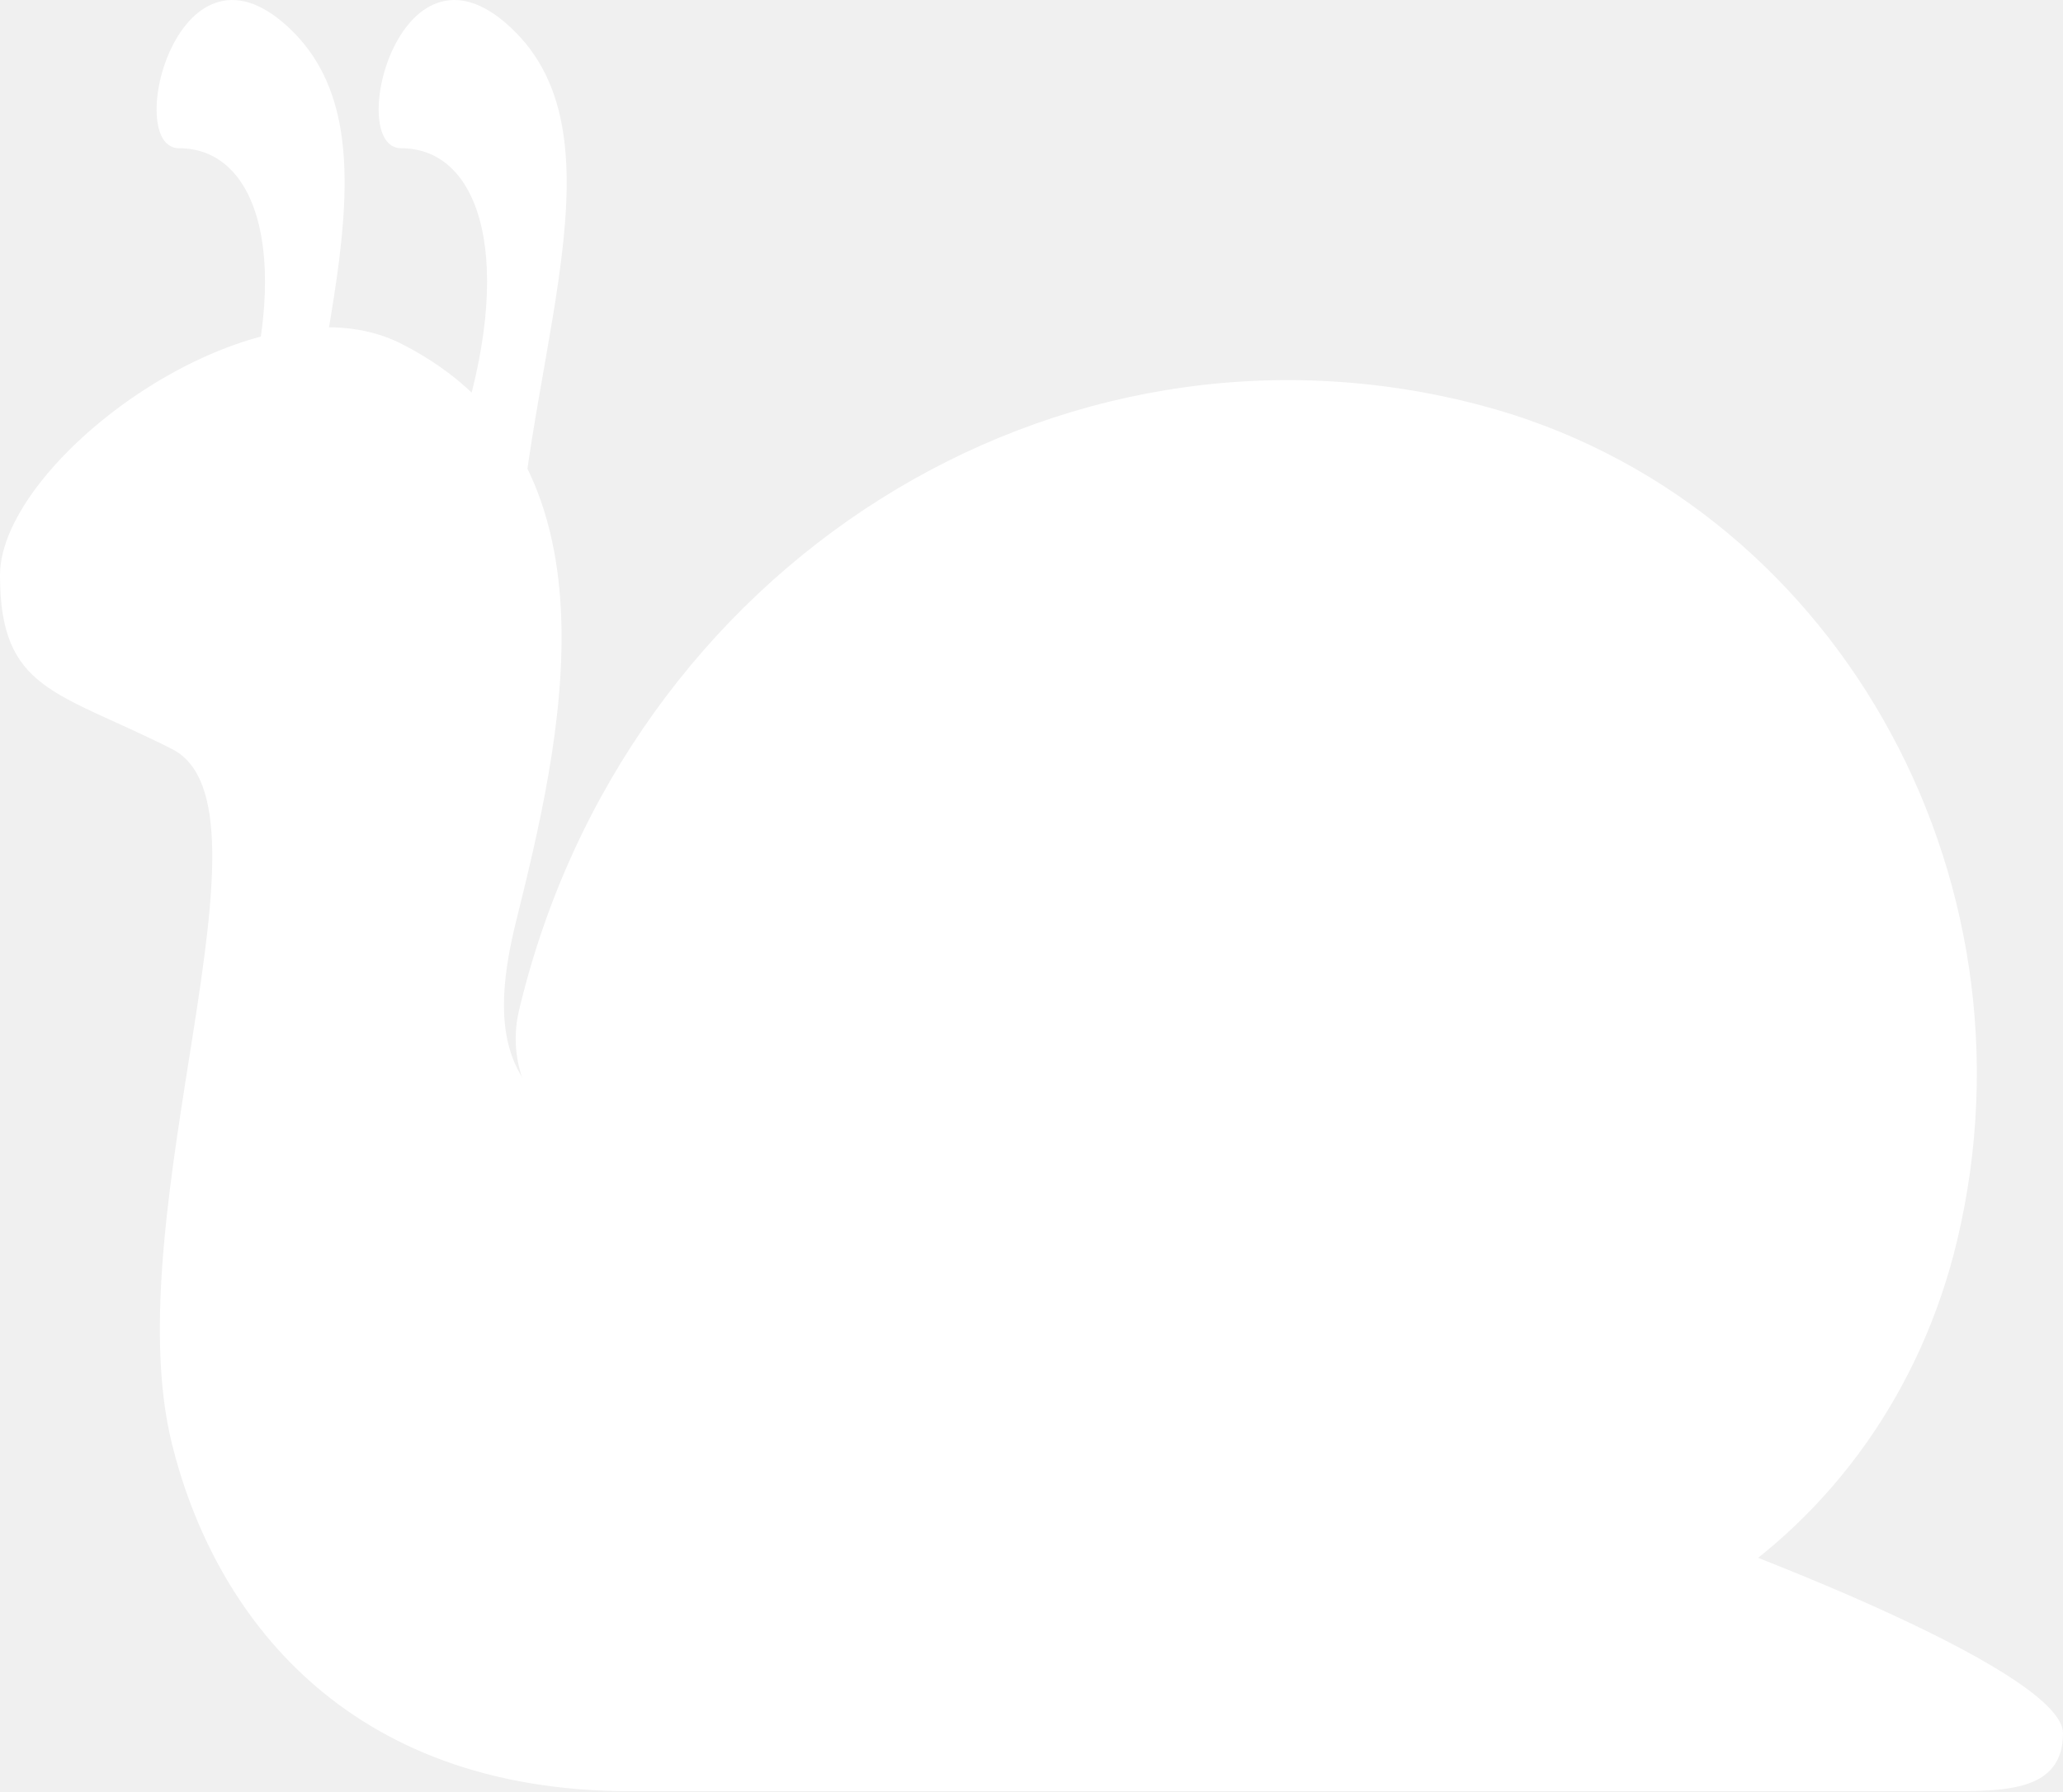
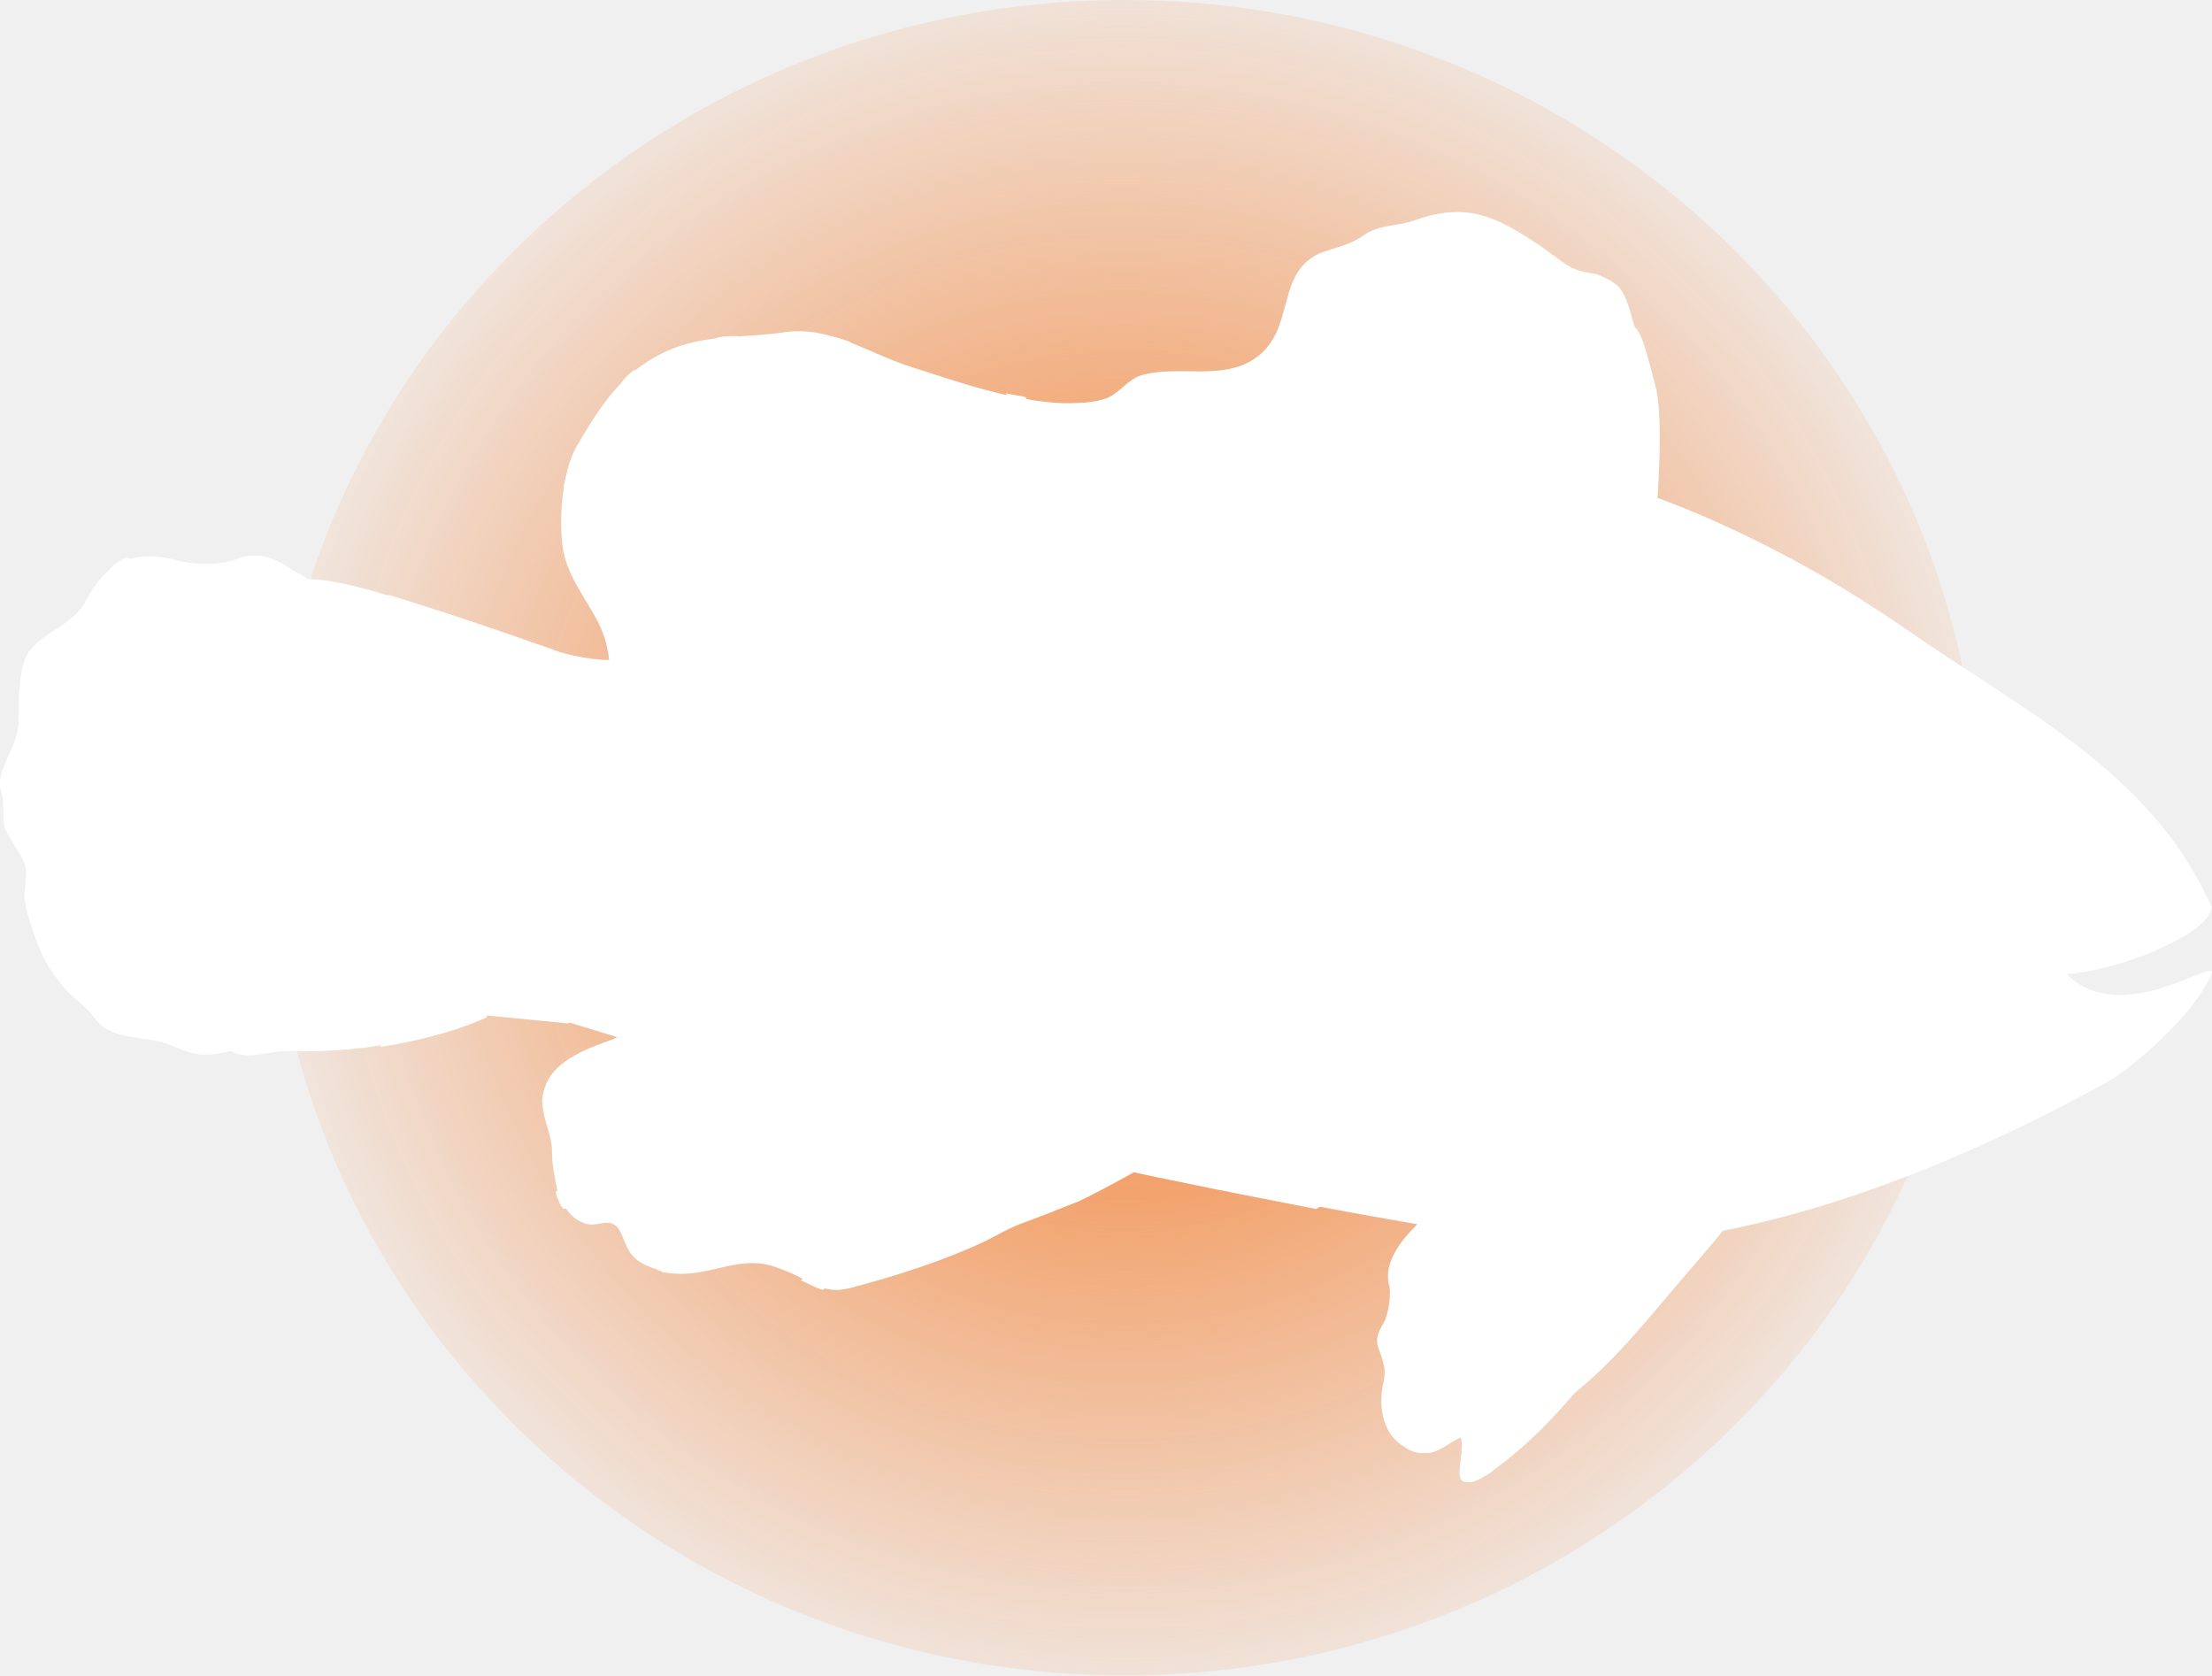
- <svg xmlns="http://www.w3.org/2000/svg" version="1.1" width="144.97" height="125.893" viewBox="0,0,144.97,125.893">
-   <g transform="translate(-167.5152,-117.0535)">
-     <g data-paper-data="{&quot;isPaintingLayer&quot;:true}" fill="#ffffff" fill-rule="nonzero" stroke="none" stroke-width="1" stroke-linecap="butt" stroke-linejoin="miter" stroke-miterlimit="10" stroke-dasharray="" stroke-dashoffset="0" style="mix-blend-mode: normal">
-       <path d="M199.731,147.82c4.027,-12.209 1.667,-20.348 -4.027,-20.348c-4.027,0 0,-16.278 8.054,-8.139c8.054,8.139 0,24.418 0,40.696c0,4.066 -8.054,0 -4.027,-12.209zM184.126,147.82c4.027,-12.209 1.667,-20.348 -4.027,-20.348c-4.027,0 0,-16.278 8.054,-8.139c8.054,8.139 0,24.418 0,40.696c0,4.066 -8.054,0 -4.027,-12.209z" />
-       <path d="M312.485,238.877c0,4.07 -4.027,4.07 -8.054,4.07h-92.62c-20.135,0 -29.284,-12.575 -32.215,-24.418c-4.027,-16.278 8.054,-44.766 0,-48.835c-8.054,-4.07 -12.081,-4.07 -12.081,-12.209c0,-8.139 18,-21.426 28.189,-16.278c16.108,8.139 11.143,28.21 8.054,40.696c-3.544,14.333 4.49,14.626 20.135,20.348c19.893,7.272 49.612,18.069 56.377,20.348c12.081,4.07 32.215,12.209 32.215,16.278z" />
-       <path d="M254.135,149.342c25.68,0 46.499,18.22 46.499,40.696c0,22.468 -9.194,44.766 -34.873,44.766c-38.751,0 -42.625,-32.557 -54.251,-36.626c-3.677,-1.286 16.945,-48.831 42.625,-48.835z" />
-       <path d="M258.443,233.599c-8.368,-2.194 -15.415,-7.679 -19.857,-15.452c-4.438,-7.769 -5.726,-16.885 -3.636,-25.667c1.776,-7.455 6.206,-13.739 12.475,-17.691c6.274,-3.96 13.635,-5.107 20.731,-3.243c6.254,1.648 11.183,6.605 13.522,13.621c2.324,6.947 0.33,13.202 -4.301,17.088c-5.167,4.334 -14.654,3.178 -11.626,0c3.874,-4.07 3.874,-12.209 -1.353,-14.915c-2.847,-1.473 -6.274,-0.309 -8.996,1.404c-2.722,1.717 -4.647,4.444 -5.412,7.679c-1.091,4.57 -0.415,9.307 1.889,13.352c2.307,4.041 5.976,6.894 10.325,8.029c5.94,1.567 12.105,0.594 17.36,-2.71c5.251,-3.309 8.96,-8.571 10.446,-14.809c4.091,-17.186 -5.899,-34.665 -22.261,-38.962c-21.5,-5.64 -43.354,8.131 -48.726,30.701c-1.043,4.363 -5.267,7.024 -9.403,5.921c-4.148,-1.091 -6.673,-5.51 -5.634,-9.873c7.446,-31.283 37.753,-50.374 67.524,-42.548c24.657,6.475 39.702,32.809 33.54,58.704c-2.493,10.463 -8.71,19.278 -17.509,24.816c-6.052,3.817 -12.822,5.771 -19.7,5.771c-3.125,0 -6.278,-0.407 -9.399,-1.217z" />
+ <svg xmlns="http://www.w3.org/2000/svg" version="1.1" width="112.013" height="84.831" viewBox="0,0,112.013,84.831">
+   <defs>
+     <radialGradient cx="240" cy="180" r="48.012" gradientUnits="userSpaceOnUse" id="color-1">
+       <stop offset="0" stop-color="#f47621" />
+       <stop offset="1" stop-color="#f47621" stop-opacity="0" />
+     </radialGradient>
+   </defs>
+   <g transform="translate(-183.0519,-137.5843)">
+     <g data-paper-data="{&quot;isPaintingLayer&quot;:true}" stroke-linecap="butt" stroke-linejoin="miter" stroke-miterlimit="10" stroke-dasharray="" stroke-dashoffset="0" style="mix-blend-mode: normal">
+       <path d="M283.333,180c0,23.426 -19.401,42.416 -43.333,42.416c-23.932,0 -43.333,-18.99 -43.333,-42.416c0,-23.426 19.401,-42.416 43.333,-42.416c23.932,0 43.333,18.99 43.333,42.416z" fill="url(#color-1)" fill-rule="nonzero" stroke="#701dc4" stroke-width="0" />
+       <g fill="#ffffff" fill-rule="nonzero" stroke="none" stroke-width="1">
+         <path d="M215,171.9c-1.5,-0.3 -0.9,-0.2 -1.2,-1.5c-0.3,-1.7 -1.8,-3 -2.2,-4.8c-0.3,-1.5 -0.1,-4.2 0.7,-5.5c1.3,-2.2 2.4,-3.9 4.9,-4.9c1.9,-0.7 3.7,-0.5 5.6,-0.8c2.3,-0.3 4.1,1 6.2,1.7c2.5,0.8 5.3,1.8 7.9,1.9c0.7,0 1.6,0 2.3,-0.3c0.6,-0.3 1,-0.9 1.6,-1.1c1.9,-0.6 4.4,0.4 6.1,-1.1c1.7,-1.5 0.8,-4.1 3,-5.1c0.8,-0.3 1.5,-0.4 2.2,-0.9c0.9,-0.6 1.6,-0.4 2.7,-0.8c2.6,-0.9 4.1,-0.1 6.2,1.3c0.6,0.4 1.2,1 1.8,1.2c0.4,0.2 0.9,0.2 1.2,0.3c1.3,0.6 1.3,0.6 2.1,3.7c0.5,2 -0.1,8 -0.1,8z" />
+         <path d="M217.3,173.8c-1.5,-0.3 -0.9,-0.2 -1.2,-1.5c-0.3,-1.7 -1.5,-1.6 -1.8,-3.4c-0.3,-1.5 -1.7,-4 -0.9,-5.4c1.3,-2.2 2,-5.3 4.6,-6.3c1.9,-0.7 3.7,-0.5 5.6,-0.8c2.3,-0.3 4.1,1 6.2,1.7c2.5,0.8 5.3,1.8 7.9,1.9c0.7,0 1.6,0 2.3,-0.3c0.6,-0.3 1,-0.9 1.6,-1.1c1.9,-0.6 4.4,0.4 6.1,-1.1c1.7,-1.5 0.8,-4.1 3,-5.1c0.8,-0.3 1.5,-0.4 2.2,-0.9c0.9,-0.6 1.6,-0.4 2.7,-0.8c2.6,-0.9 4.1,-0.1 6.2,1.3c0.6,0.4 1.2,1 1.8,1.2c0.4,0.2 0.9,0.2 1.2,0.3c1.3,0.6 1.3,0.6 2.1,3.7c0.5,2 -0.1,8 -0.1,8z" />
+         <path d="M247,155.7c0,-0.1 2,2.2 2.9,4.1c0.2,0.3 0.9,1.9 1,2.2c0.5,1.2 1,2.4 1.5,3.8l-17.2,2.9c-0.3,-1 -0.6,-2 -0.9,-3c-0.2,-0.7 -0.4,-1.3 -0.7,-2c0,-0.1 -0.1,-0.1 -0.1,-0.2v-0.1v0c-0.1,-0.3 -0.3,-0.6 -0.4,-0.9c-0.7,-1.6 -1.5,-3.8 -2.5,-5.7c2.1,0.6 4.3,1.3 6.4,1.4c0.7,0 1.6,0 2.3,-0.3c0.6,-0.3 1,-0.9 1.6,-1.1c2,-0.6 4.5,0.4 6.1,-1.1c0,-0.1 0,-0.1 0,0z" />
+         <path d="M235.2,161.3l1.7,7l-22.1,3.7c-0.1,-0.1 -0.2,-0.1 -0.3,-0.1c-0.1,0 -0.1,0 -0.1,0c-0.2,0 -0.3,-0.1 -0.4,-0.1v0c0,-0.1 -0.1,-0.1 -0.1,-0.1v0c-0.1,0 -0.1,-0.1 -0.1,-0.1v0v-0.1v0v-0.1c0,-0.1 0,-0.1 0,-0.2v0c1.2,-0.9 2.4,-1.6 3.6,-2.4c-0.9,-1.5 -2,-2.8 -3.3,-4c-0.8,-0.8 -1.6,-1.8 -2.5,-2.6c0.1,-0.4 0.2,-0.8 0.3,-1.1c1.1,0.9 2,2 3,2.9c1.3,1.2 2.5,2.6 3.4,4.2c0.6,-0.4 1.2,-0.8 1.8,-1.1c-1.4,-3.6 -3.3,-7 -5.6,-10.1c0.2,-0.3 0.4,-0.5 0.7,-0.7c2.4,3.2 4.3,6.6 5.8,10.3c0.2,-0.1 0.4,-0.2 0.6,-0.3c0.6,-0.4 1.3,-0.7 1.9,-1c-1,-3.7 -2.2,-7.4 -4.2,-10.6c0.4,-0.1 0.7,-0.1 1.1,-0.1c1.9,3.2 3,6.7 4,10.3c1.4,-0.6 2.7,-1.2 4.1,-1.7c-0.8,-3.1 -2.1,-6 -3.9,-8.7c0.5,0.1 1,0.2 1.5,0.4c1.5,2.5 2.6,5.1 3.4,7.9c0.3,-0.1 5.6,-1.5 5.7,-1.5z" />
+         <path d="M247.7,166.5l-3.4,0.4l-2.2,0.4l-3.7,0.6l-1.3,0.2l-1.7,-7c0,0 -0.9,-2.4 -1.4,-3.6c0.4,0.1 0.7,0.1 1,0.2c0.5,1.1 0.9,2.1 1.3,3.2c1.3,-0.3 2.6,-0.5 3.9,-0.7c-0.3,-0.8 -0.6,-1.7 -0.9,-2.5v0c0.2,-0.1 0.4,-0.2 0.6,-0.4c0.3,1 0.7,1.9 1,2.9c0.1,0 0.1,0 0.2,0c1.4,-0.2 2.7,-0.3 4,-0.4c-0.3,-1.1 -0.7,-2.2 -1.1,-3.3c0.2,0 0.5,0 0.8,0c0.4,1.1 0.8,2.2 1.1,3.3z" />
+         <path d="M266.3,162.8v0c0,0.1 0,0.2 0,0.3v0c0,0.1 -18.5,3.4 -18.5,3.4l-1.8,-6.8c0.3,0 5.3,0 5.6,0c-0.7,-2.7 -1.8,-5.2 -3,-7.7c0.2,-0.4 0.4,-0.7 0.7,-1c1.5,2.8 2.6,5.7 3.4,8.7c0.8,0 1.6,0.1 2.4,0.2c-0.1,-3.7 -0.7,-7.3 -2.1,-10.7c0.3,-0.1 0.7,-0.1 1,-0.2c1.4,3.5 2,7.3 2.1,11.1c0.9,0.1 1.9,0.3 2.8,0.5c0.2,-4.1 -0.2,-8.3 -1.6,-12.2c0.4,0 0.7,0.1 1.1,0.2c1.3,4 1.6,8.1 1.5,12.3c0.9,0.2 1.8,0.4 2.7,0.7c0.2,-3.7 0,-7.5 -0.9,-11.1c0.4,0.3 0.8,0.6 1.2,0.8c0.8,3.4 0.9,7 0.7,10.6c0.9,0.3 1.8,0.6 2.7,0.9z" />
+       </g>
+       <g fill="#ffffff" fill-rule="nonzero" stroke="none" stroke-width="1">
+         <path d="M246.1,193.2c-0.6,1 -6.5,4.3 -8.4,5.2c-1,0.4 -2,0.8 -3.1,1.2c-0.7,0.3 -1.2,0.6 -1.6,0.8c-2.1,1 -4.6,1.8 -6.9,2.4c-1.5,0.4 -2,-0.5 -3.9,-1.1c-1.9,-0.6 -3.4,0.7 -5.4,0.3c-0.7,-0.2 -1.5,-0.4 -1.9,-1.1c-0.2,-0.3 -0.4,-1 -0.6,-1.2c-0.6,-0.5 -1,0.1 -1.7,-0.2c-0.6,-0.2 -1.1,-0.9 -1.3,-1.5c-0.2,-1 -0.3,-1.5 -0.3,-2.3c-0.1,-1.1 -0.8,-2 -0.3,-3.2c0.5,-1.3 2.3,-1.9 3.4,-2.3c0.4,-0.2 0.9,-0.4 1.4,-0.5c0.9,-0.8 2.4,-1.3 3.2,-1.6c1.6,-0.7 3.5,-1 5.1,-1.7z" />
+         <path d="M246,193c-0.6,1 -6.5,4.3 -8.4,5.2c-2.1,1 -4.6,1.8 -6.9,2.4c-1.5,0.4 -3.3,0.7 -3.9,-1.1c-1.9,-0.1 -3.8,0.7 -5.8,0.3c-0.7,-0.2 -1.5,-0.4 -1.9,-1.1c-0.2,-0.3 0,-1 -0.2,-1.2c-0.5,-0.6 -1.8,0.1 -2.5,-0.2c-0.6,-0.2 -1.1,-0.9 -1.3,-1.5c-0.2,-0.9 0.5,-1.5 0.5,-2.3c-0.1,-1.1 -1.2,-1.9 -0.7,-3.1c0.5,-1.2 2.7,-1.9 3.8,-2.3c1.6,-0.7 3.5,-1 5.1,-1.7z" />
+         <path d="M223.7,186.7l22.1,6.6c-0.3,0.6 -3.3,2.4 -5.5,3.7c-2.1,-0.5 -6.4,-1.9 -6.4,-1.9c-2.7,3 -5.8,5.6 -9.2,7.8c-0.3,-0.1 -0.7,-0.3 -1.1,-0.5c3.4,-2.1 6.4,-4.7 9.2,-7.6c-1.2,-0.3 -2.4,-0.6 -3.6,-0.9c-1.9,1.6 -3.8,3.2 -5.8,4.6c-1.6,1.2 -3.3,2.4 -5.1,3.5c-0.6,0.1 -1.1,0.1 -1.7,0c-0.1,-0.1 -0.2,-0.1 -0.3,-0.1c2.3,-1.3 4.5,-2.9 6.5,-4.3c1.8,-1.3 3.5,-2.7 5.1,-4.1c-0.8,-0.2 -1.7,-0.5 -2.6,-0.7c-4.3,2.6 -8.9,4.6 -13.7,6c-0.2,-0.2 -0.3,-0.5 -0.4,-0.8c0,-0.1 0,-0.1 0,-0.1c4.5,-1.3 8.8,-3.1 12.8,-5.4c-1.2,-0.4 -2.5,-0.7 -3.7,-1.1c-3.1,1.1 -6.5,1.6 -9.8,2c0,-0.3 0.1,-0.6 0.2,-0.9c0,-0.1 0.1,-0.1 0.1,-0.2c2.6,-0.4 5.2,-0.8 7.7,-1.5c-1.1,-0.3 -2.3,-0.6 -3.4,-1c0.1,0 0.2,-0.1 0.3,-0.1c0.9,-0.8 3.2,-1.6 3.2,-1.6c0,0 3.6,-1.1 5.1,-1.4z" />
+       </g>
+       <g fill="#ffffff" stroke="none" stroke-width="1">
+         <path d="M273.9,194.1c-0.7,0.9 -1.2,2 -1.9,3c-1.2,1.6 -2.5,3.2 -3.8,4.7c-1.1,1.3 -2.2,2.6 -3.4,3.9c-1.8,2.2 -3.7,4.6 -6.1,6.3c-2.5,1.8 -1.1,-0.8 -1.5,-1.7c-1.1,0.4 -1.6,1.4 -2.9,0.5c-0.8,-0.5 -1.1,-1.4 -1.1,-2.3c0,-0.9 0.3,-1.2 0.1,-1.9c-0.2,-0.9 -0.6,-1 0,-2c0.3,-0.5 0.4,-1.6 0.3,-1.9c-0.3,-1.1 0.5,-2.2 1.3,-3c1.2,-1.3 0,-2.2 1.9,-2.9c0.2,-0.1 0.5,-0.1 0.7,-0.2c0.5,-1 0.5,-2 1.4,-2.7c0.3,-0.2 0.5,-0.3 0.7,-0.4c1.1,-0.4 2.4,-0.5 3.5,-0.8z" fill-rule="nonzero" />
+         <path d="M274.4,194.1c-0.7,0.9 -1.2,2 -1.9,3c-1.2,1.6 -2.5,3.2 -3.8,4.7c-2.1,2.4 -4.1,5.1 -6.7,6.9c-2.5,1.8 -3.1,-0.3 -4.4,-1.2c-0.8,-0.5 -1.1,-1.4 -1.1,-2.3c0,-0.9 0.3,-1.2 0.1,-1.9c-0.2,-0.9 -0.6,-1 0,-2c0.2,-0.5 0.4,-0.3 0.5,-0.9c0.1,-0.4 -0.1,-0.7 -0.2,-1c-0.3,-1.1 -0.3,-1.3 0.5,-2.1c1.2,-1.3 0.8,-3.1 2.7,-3.8c1.1,-0.4 2.4,-0.5 3.5,-0.8z" fill-rule="nonzero" />
+         <path d="M268,193.9c0,0.2 -0.1,0.4 -0.1,0.6c0.1,0.1 0.1,0.3 -0.1,0.5v0c-1.5,6.3 -4.8,12.2 -9.2,17.1c-1.2,0.8 -1.4,0.6 -1.4,0c3.9,-4.2 7,-9.2 8.8,-14.6c-3.1,5 -7.2,9.7 -11.8,13.3c-0.3,-0.2 -0.5,-0.5 -0.7,-0.8c4.1,-3.2 7.7,-7.2 10.6,-11.6c-1.3,1.1 -2.7,2.2 -4.1,3.3c-2.1,1.5 -4.4,3.4 -7,4.3c-0.1,-0.4 -0.2,-0.6 0,-1.1c2.8,-1.1 5.4,-3.3 7.6,-5c1.9,-1.5 3.8,-3.1 5.5,-4.8c0.3,-0.6 0.5,-1.1 0.8,-1.6c0.1,-0.1 0.1,-0.2 0.1,-0.3l1.1,0.1c-0.1,0.2 -0.2,0.4 -0.1,0.6z" fill-rule="nonzero" />
+         <path d="M270.9,197.4c-0.7,0.9 -1.2,2 -1.9,3c-1.2,1.6 -2.5,3.2 -3.8,4.7c-2.1,2.4 -4.1,5.1 -6.7,6.9c-2.5,1.8 -1.1,-0.8 -1.5,-1.7c-1.1,0.4 -1.6,1.4 -2.9,0.5c-0.8,-0.5 -1.1,-1.4 -1.1,-2.3c0,-0.9 0.3,-1.2 0.1,-1.9c-0.2,-0.9 -0.6,-1 0,-2c0.3,-0.5 0.4,-1.6 0.3,-1.9c-0.3,-1.1 0.5,-2.2 1.3,-3c1.2,-1.3 0,-2.2 1.9,-2.9c1.1,-0.4 2.4,-0.5 3.5,-0.8z" fill-rule="evenodd" />
+       </g>
+       <g fill="#ffffff" fill-rule="nonzero" stroke="none" stroke-width="1">
+         <path d="M209.6,175.1c3.5,-3.3 8.4,-6.4 12.7,-8.8c6.4,-3.6 12.3,-5.2 19.5,-6.1c13.9,-1.8 26.4,1.3 38,9.4c5.8,4 12.1,7.1 15.1,13.6c1,1.2 -4.1,3.5 -7.2,3.7c2.9,2.9 8,-1.2 7.3,0.1c-1,2.2 -4.3,4.9 -5.3,5.4c-8.7,4.8 -20.5,9.5 -30.5,7.9c-13.7,-2.2 -27.7,-5.2 -41.1,-9.1c-1.9,-0.5 -6.4,-1.9 -6.4,-1.9c-2.4,-1.3 -1.6,-2.8 -3.3,-4.6z" />
+         <path d="M279.6,197.1c-1.5,0.6 -3,1.1 -4.5,1.6c-8.1,-3.7 -13.9,-16 -13.4,-24.6c0.2,-4.2 2.5,-7.7 5,-11c0.1,-0.1 0.2,-0.2 0.3,-0.3c3,1.1 6,2.6 8.9,4.3c-4.1,5.2 -7.6,12 -5.8,18.5c1.1,3.9 4.1,7 6.9,9.7c0.7,0.6 1.8,1.3 2.6,1.8z" />
+         <path d="M249.8,159.8c0.2,0.3 11.7,26.9 1.5,37.8c-0.5,0.5 -1.1,0.9 -1.6,1.2c-3.6,-0.7 -7.2,-1.4 -10.8,-2.2c0.5,-5.4 -0.6,-11.7 -1,-15.7c-0.6,-6.5 -2.4,-13 -5,-19c0,0 3.2,-1.1 8.2,-1.7c3,-0.4 5.9,-0.6 8.7,-0.4z" />
+         <g>
+           <path d="M276,180.8c-0.1,-2.2 1.5,-4.6 5.4,-4.1c2.5,0.3 3.9,1.6 4,3.1c0.2,1.9 -1.9,4.2 -4.4,4.4c-2.6,0.2 -5,-1.8 -5,-3.4z" />
+           <path d="M279.5,180.9c0.7,-0.4 0.5,-1.8 -0.5,-2.2c0.2,-0.2 0.5,-0.2 0.8,-0.3c3,-0.8 3.9,2.3 2,3.6c-1.4,0.9 -2.9,0.1 -3,-0.8c0.2,0 0.5,-0.1 0.7,-0.3z" />
+           <path d="M274.2,174.8c2.1,-2.3 5.6,-2.6 8.5,-1.8c0.8,0.2 0.5,1.5 -0.4,1.3c-2.4,-0.7 -5.3,-0.5 -7.1,1.5c-0.5,0.7 -1.5,-0.3 -1,-1z" />
+         </g>
+       </g>
+       <g fill="#ffffff" fill-rule="nonzero" stroke="none" stroke-width="1">
+         <path d="M263.3,191.9c0,0.1 -7.2,3.2 -8.9,3.3c-3.2,0.2 -5,-0.8 -7,-3c-0.4,-0.4 -1.2,-0.6 -1.6,-1.1c-0.5,-0.7 -1,-1.4 -1.1,-2.2c-0.1,-1.3 -0.5,-2.3 -1.1,-3.4c-0.7,-1.3 -0.7,-2.8 -0.8,-4.3c-0.1,-1.5 0.8,-2.2 1.7,-3.4c0.6,-0.7 1.2,-1.8 2.1,-2.1c0.5,-0.2 1.2,0 1.8,-0.1c0.6,-0.1 1.1,-0.6 1.8,-0.5c1.1,0.2 2.1,1.8 2.8,2.5c1.6,1.6 3.2,3.2 4.7,4.8c1.5,1.6 3.6,3.3 5.6,4.1z" />
+         <path d="M263.9,192.4v0v0c-1.1,0.8 -2.8,1.3 -4.1,1.8c-1.9,0.7 -3.8,1.6 -5.8,1.7c-3,0.1 -4.7,-1.3 -6.9,-3c-2.5,-1.9 -2.6,-3.3 -3.7,-6.3c-1.1,-2.9 -2.1,-5.6 -0.2,-8.3c1.7,-2.4 3,-3.3 5.9,-3.6c2.6,-0.2 3.5,1.6 5.2,3.4c2.9,2.9 5.6,6.2 9.4,8c0.2,0.1 0.3,0.4 0.3,0.6c0,1.7 0,3.4 0,5.1c0.1,0.2 0.1,0.4 -0.1,0.6zM252.8,188.3c2.9,1.1 6,1.8 9.2,2.1c0.2,-0.1 0.3,-0.1 0.5,-0.2c-6.9,-1.6 -13.6,-5.4 -18.3,-10.5c-0.5,1 -0.5,2.1 -0.4,3.1c2.6,2.5 6.1,4.3 9,5.5zM249.5,176.1c1.3,1.9 2.9,3.7 4.4,5.1c1.5,1.4 3.1,2.4 4.8,3.1v0c-2.3,-2 -4.6,-4.4 -6.6,-6.7c-0.8,-0.8 -1.7,-1.3 -2.6,-1.5zM245,178.3c0,0.1 -0.1,0.1 -0.1,0.2c4.6,5 11.1,8.9 17.9,10.4c0,-0.4 0,-0.8 -0.1,-1.1c-3.4,-1 -6.7,-2.7 -9.4,-5.2c-1.8,-1.7 -3.8,-4 -5.4,-6.3c-1.1,0.3 -2.1,0.9 -2.9,2zM247.1,191.2c0.2,0.2 0.5,0.3 0.7,0.5c0.3,0.2 0.5,0.4 0.7,0.6c2.5,0.1 4.9,0 7.1,-0.3c1.1,-0.1 2.1,-0.4 3.2,-0.7c-2.8,-0.5 -5.6,-1.3 -8.1,-2.5c-2.1,-0.9 -4.4,-2.2 -6.4,-3.8c0.3,0.9 0.7,1.9 1,2.9c0.6,1.8 0.5,2.1 1.8,3.3zM262.3,191.8h-0.1c-1.9,0.7 -3.9,1.3 -5.8,1.6c-2,0.3 -4.1,0.3 -6.2,0.2c0.7,0.4 1.5,0.8 2.5,0.9c2,0.3 3.8,-0.5 5.7,-1.2c1.1,-0.4 2.7,-0.8 3.9,-1.5z" />
+       </g>
+       <g fill="#ffffff" fill-rule="nonzero" stroke="none" stroke-width="1">
+         <path d="M211.8,189.3l-4.1,-0.4v0.1c-3.4,1.4 -6.8,1.9 -9.9,1.8c-1.4,0 -2.1,0.5 -3.1,0c-0.1,0 -0.3,0.1 -0.5,0.1c-1.1,0.2 -1.5,0 -2.5,-0.4c-1.1,-0.5 -3,-0.2 -3.8,-1.3c-1.1,-1.4 -0.9,-0.6 -2.2,-2.4c-0.8,-1.1 -1.5,-3.6 -1.4,-4c0.2,-1.5 0.1,-1.4 -0.8,-2.9c-0.5,-0.8 -0.1,-1.3 -0.4,-2.3c-0.3,-1 0.9,-2.2 0.9,-3.5c0,-1.3 0,-2.7 0.5,-3.5c0.7,-1 2.3,-1.4 2.9,-2.6c1.1,-2.1 2.5,-2.6 4.7,-2c0.9,0.2 2.1,0.2 2.9,-0.1c1,-0.4 1.8,-0.1 2.7,0.5c0.3,0.2 0.6,0.3 0.8,0.5c3.9,0 11.6,4 12.9,3.8c0,0 2.7,0.9 4.1,-0.2c2.7,16.7 -3.7,18.9 -3.7,18.8z" />
+         <path d="M216.8,180.2c0,7.7 -4.8,9.1 -4.8,9.1c-0.1,0.1 -0.2,0.1 -0.2,0.1l-4.1,-0.4v0.1c-1.8,0.8 -3.6,1.2 -5.4,1.5c5.7,-6.4 7.6,-14.6 0.4,-22.8c3.8,1.3 7.8,3.1 8.7,2.9c0,0 2,0.6 2.8,0.3c0,0 0.7,-0.6 0.8,-0.6c0,0 1.8,2.1 1.8,9.8z" />
+         <path d="M210.4,189.1l-2.5,-0.3v0.1c-1.9,0.8 -3.8,1.2 -5.6,1.5c0.8,-1 1.4,-2 2,-3.1c-3.9,1.4 -8,2.5 -12,3.3c-0.1,-0.1 -0.2,-0.1 -0.4,-0.2c-0.6,-0.2 -1.5,-0.2 -2.3,-0.4c2.5,-0.5 5,-1.2 7.4,-1.8c2.7,-0.7 5.4,-1.5 8,-2.4c0.3,-0.8 0.6,-1.6 0.8,-2.5c-3,0.7 -5.9,1.2 -8.9,1.6c-3.8,0.5 -7.6,1 -11.5,1c-0.1,-0.3 -0.3,-0.7 -0.4,-1c4.2,0 8.5,-0.5 12.6,-1.1c2.8,-0.4 5.6,-0.9 8.4,-1.5c0.1,-0.7 0.2,-1.4 0.2,-2.1c-7.1,1.1 -14.4,1.8 -21.6,1.8c0,-0.4 -0.1,-0.6 -0.3,-1c7.3,0 14.7,-0.7 21.9,-1.8c0,-0.5 -0.1,-1 -0.1,-1.5c-7.6,0.7 -15.2,0.2 -22.8,-0.5c0,-0.3 0.2,-0.7 0.3,-1c7.5,0.7 15,1.1 22.4,0.4c-0.1,-0.4 -0.1,-0.7 -0.2,-1.1c-3.8,0 -7.7,-0.3 -11.5,-1c-3.3,-0.5 -6.4,-1.5 -9.5,-2.5c-0.2,0 -0.3,-0.1 -0.5,-0.1c0,-0.3 0.1,-0.6 0.2,-0.9c1.1,0.3 2.2,0.6 3.2,0.9c2.5,0.8 5.2,1.4 7.9,1.8c3.3,0.5 6.6,0.8 9.9,0.8c-0.1,-0.3 -0.1,-0.5 -0.2,-0.7c-2.9,-0.8 -5.7,-1.9 -8.5,-3.2c-2.6,-1.2 -5.8,-2.3 -8.2,-4.2c0.3,-0.3 0.6,-0.5 0.9,-0.6c2.4,1.7 5.5,2.8 7.8,3.9c2.5,1.1 5,2.1 7.6,2.9c-0.6,-1.6 -1.3,-3.2 -2.2,-4.9c3.7,1.1 8.7,2.9 8.7,2.9c0,0 1.3,0.4 2.5,0.4c1.6,5.1 2.2,11.1 0.3,14.9c-0.9,1.7 -2.3,2.7 -3.8,3.2z" />
+         <path d="M194.7,190.8c-0.1,0 -0.3,0.1 -0.5,0.1c-1.1,0.2 -1.5,0 -2.5,-0.4c-1.1,-0.5 -3,-0.2 -3.8,-1.3c-1.1,-1.4 -0.9,-0.6 -2.2,-2.4c-0.8,-1.1 -1.5,-3.6 -1.4,-4c0.2,-1.5 0.1,-1.4 -0.8,-2.9c-0.5,-0.8 -0.1,-1.3 -0.4,-2.3c-0.3,-1 0.9,-2.2 0.9,-3.5c0,-1.3 0,-2.7 0.6,-3.5c0.7,-1 2.3,-1.4 2.9,-2.6c1.1,-2.1 2.5,-2.6 4.7,-2c0.9,0.2 2.1,0.2 2.9,-0.1c1,-0.4 1.8,-0.1 2.7,0.5c0.3,0.2 0.6,0.3 0.8,0.5v0c-0.8,0 -1.4,0.1 -1.8,0.5c0.3,1.6 -3.8,0.4 -4.9,1.2c-0.4,0.3 0,0.9 -0.3,1.1c0,0 -0.9,0.3 -1.3,0.6c-0.7,0.5 -1.3,0.7 -1.8,1.3c-0.5,0.7 -0.9,1.6 -1.4,2.4c-0.4,0.6 0.2,3.3 -0.2,4.2c-1,2.5 -0.1,2.1 0.8,3.6c0.9,1.6 0.5,3.1 2.3,4.1c0.6,0.3 1.1,0.4 1.7,0.9c0.7,0.5 0.3,1.2 0.6,1.8c0.4,0.8 1,1 1.7,1.6c0.3,0.2 0.5,0.4 0.7,0.6z" />
+       </g>
    </g>
  </g>
</svg>
